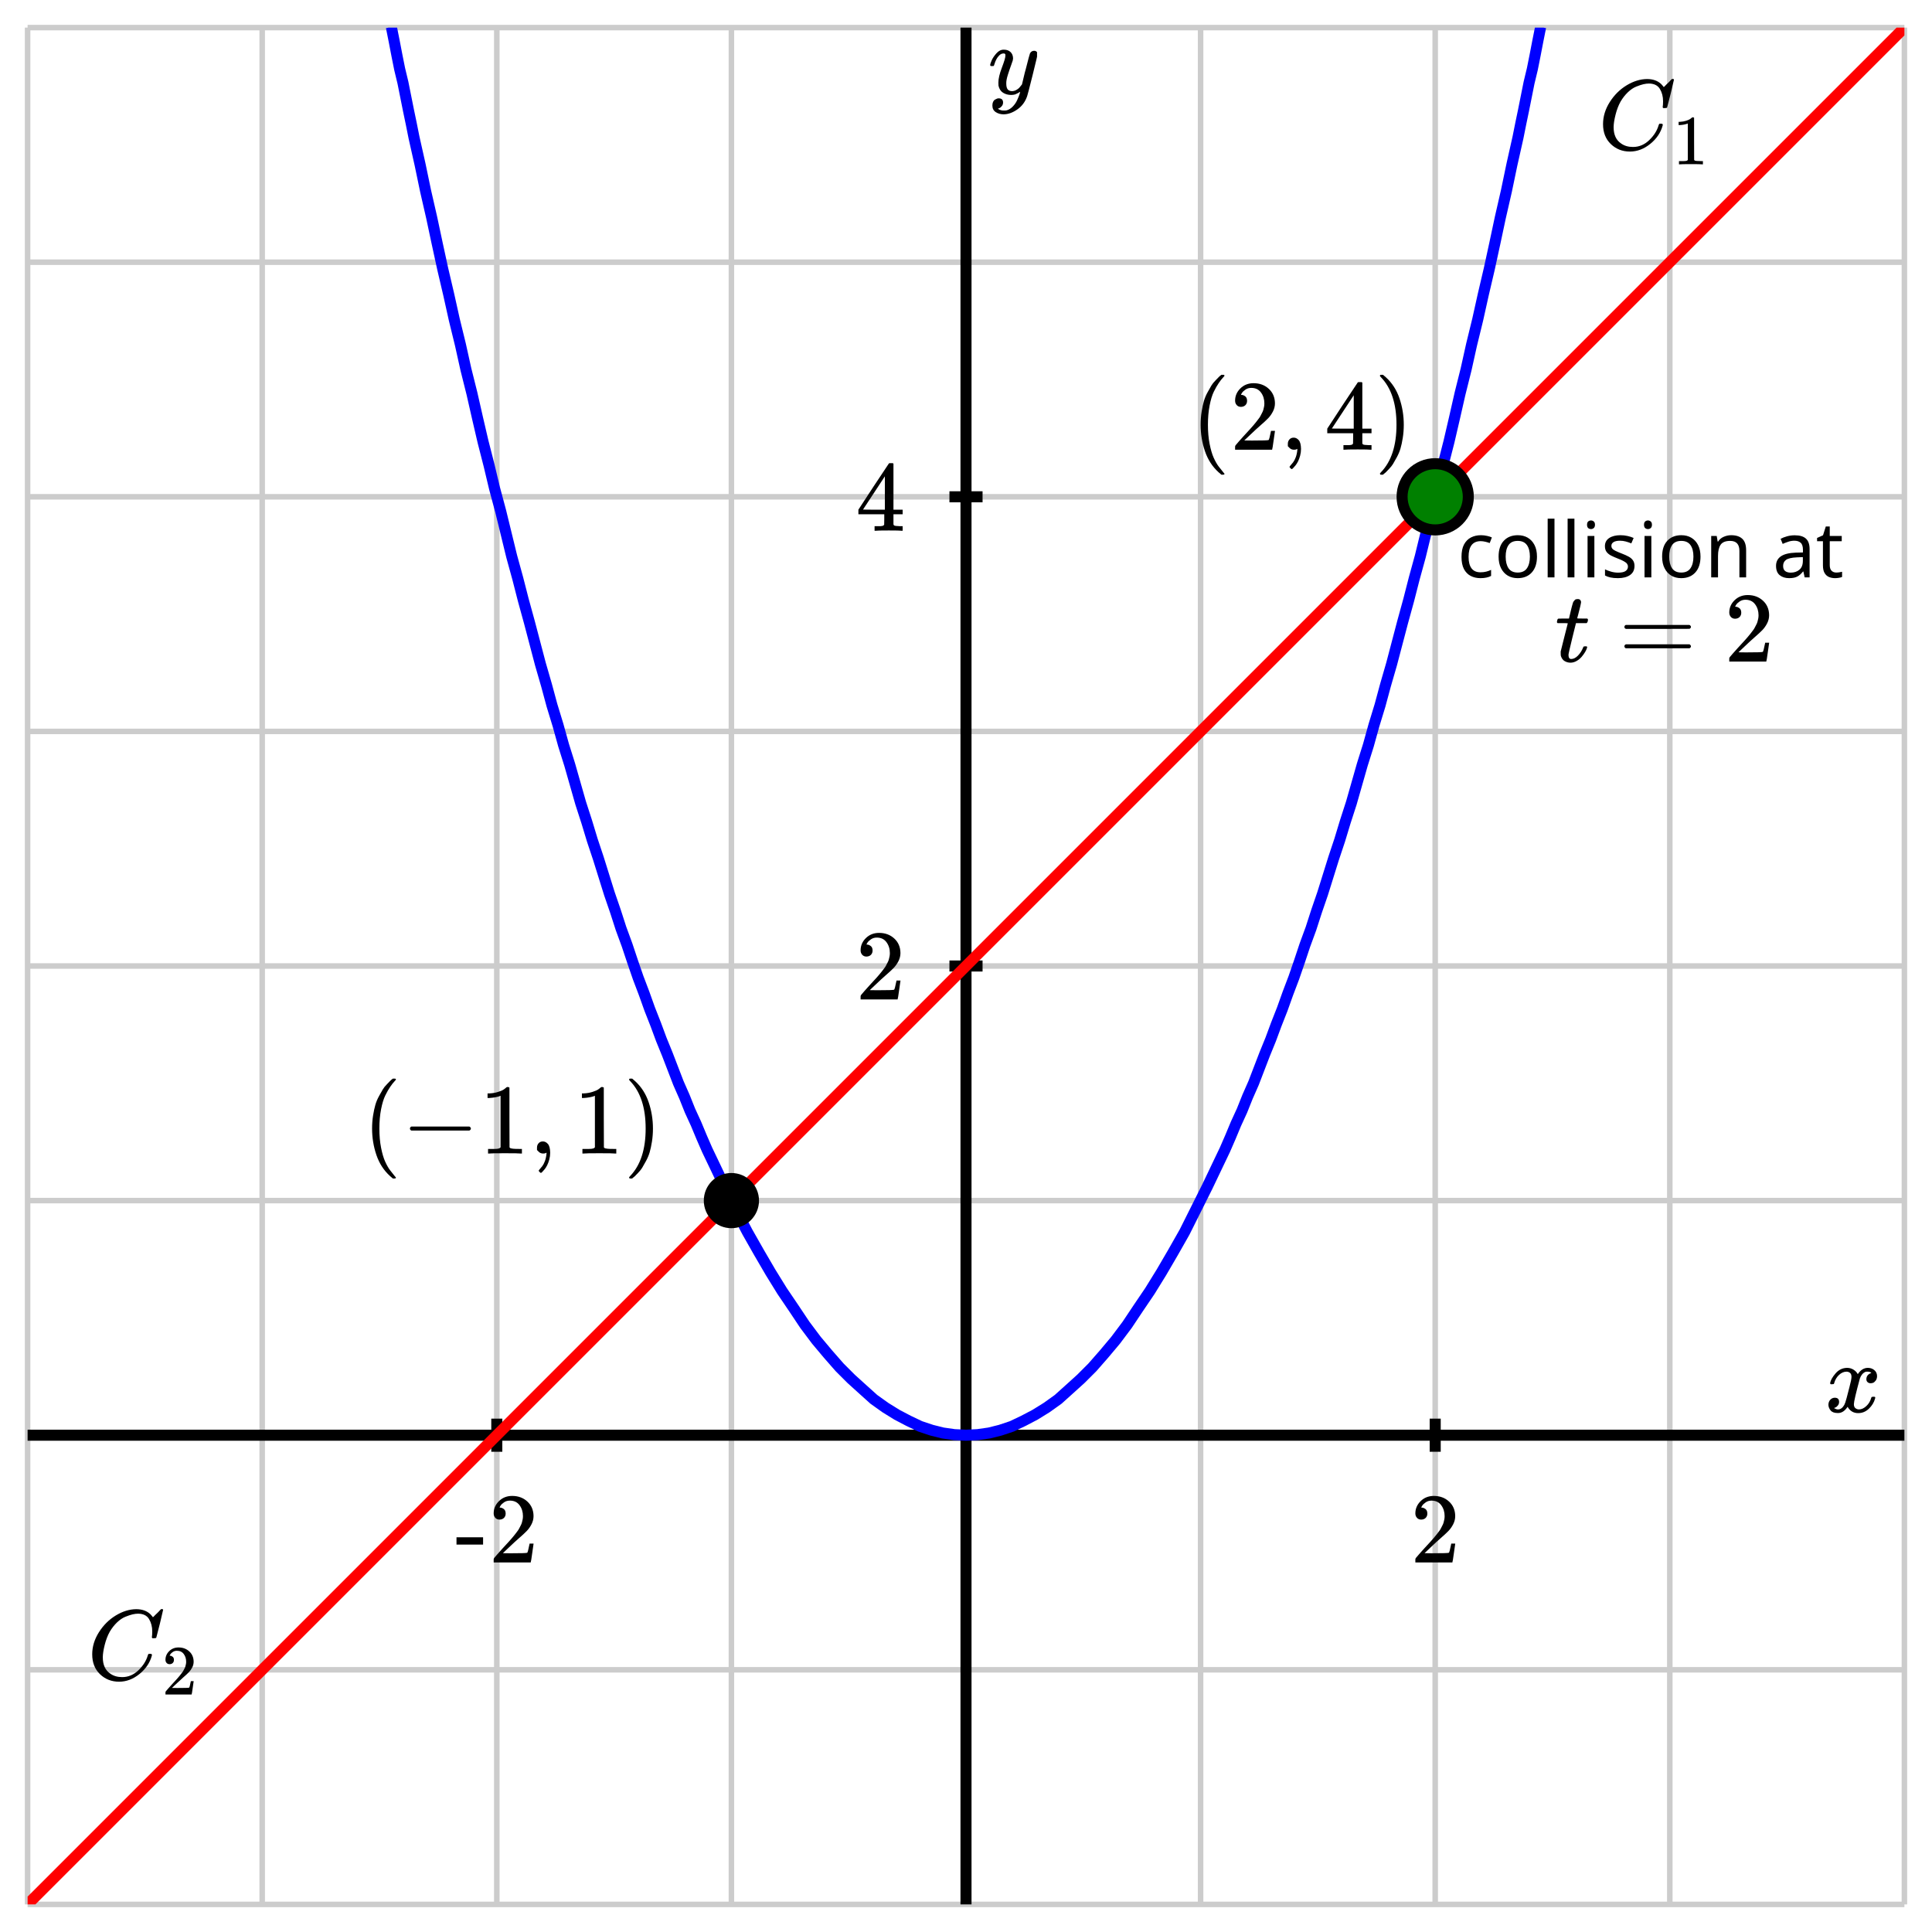
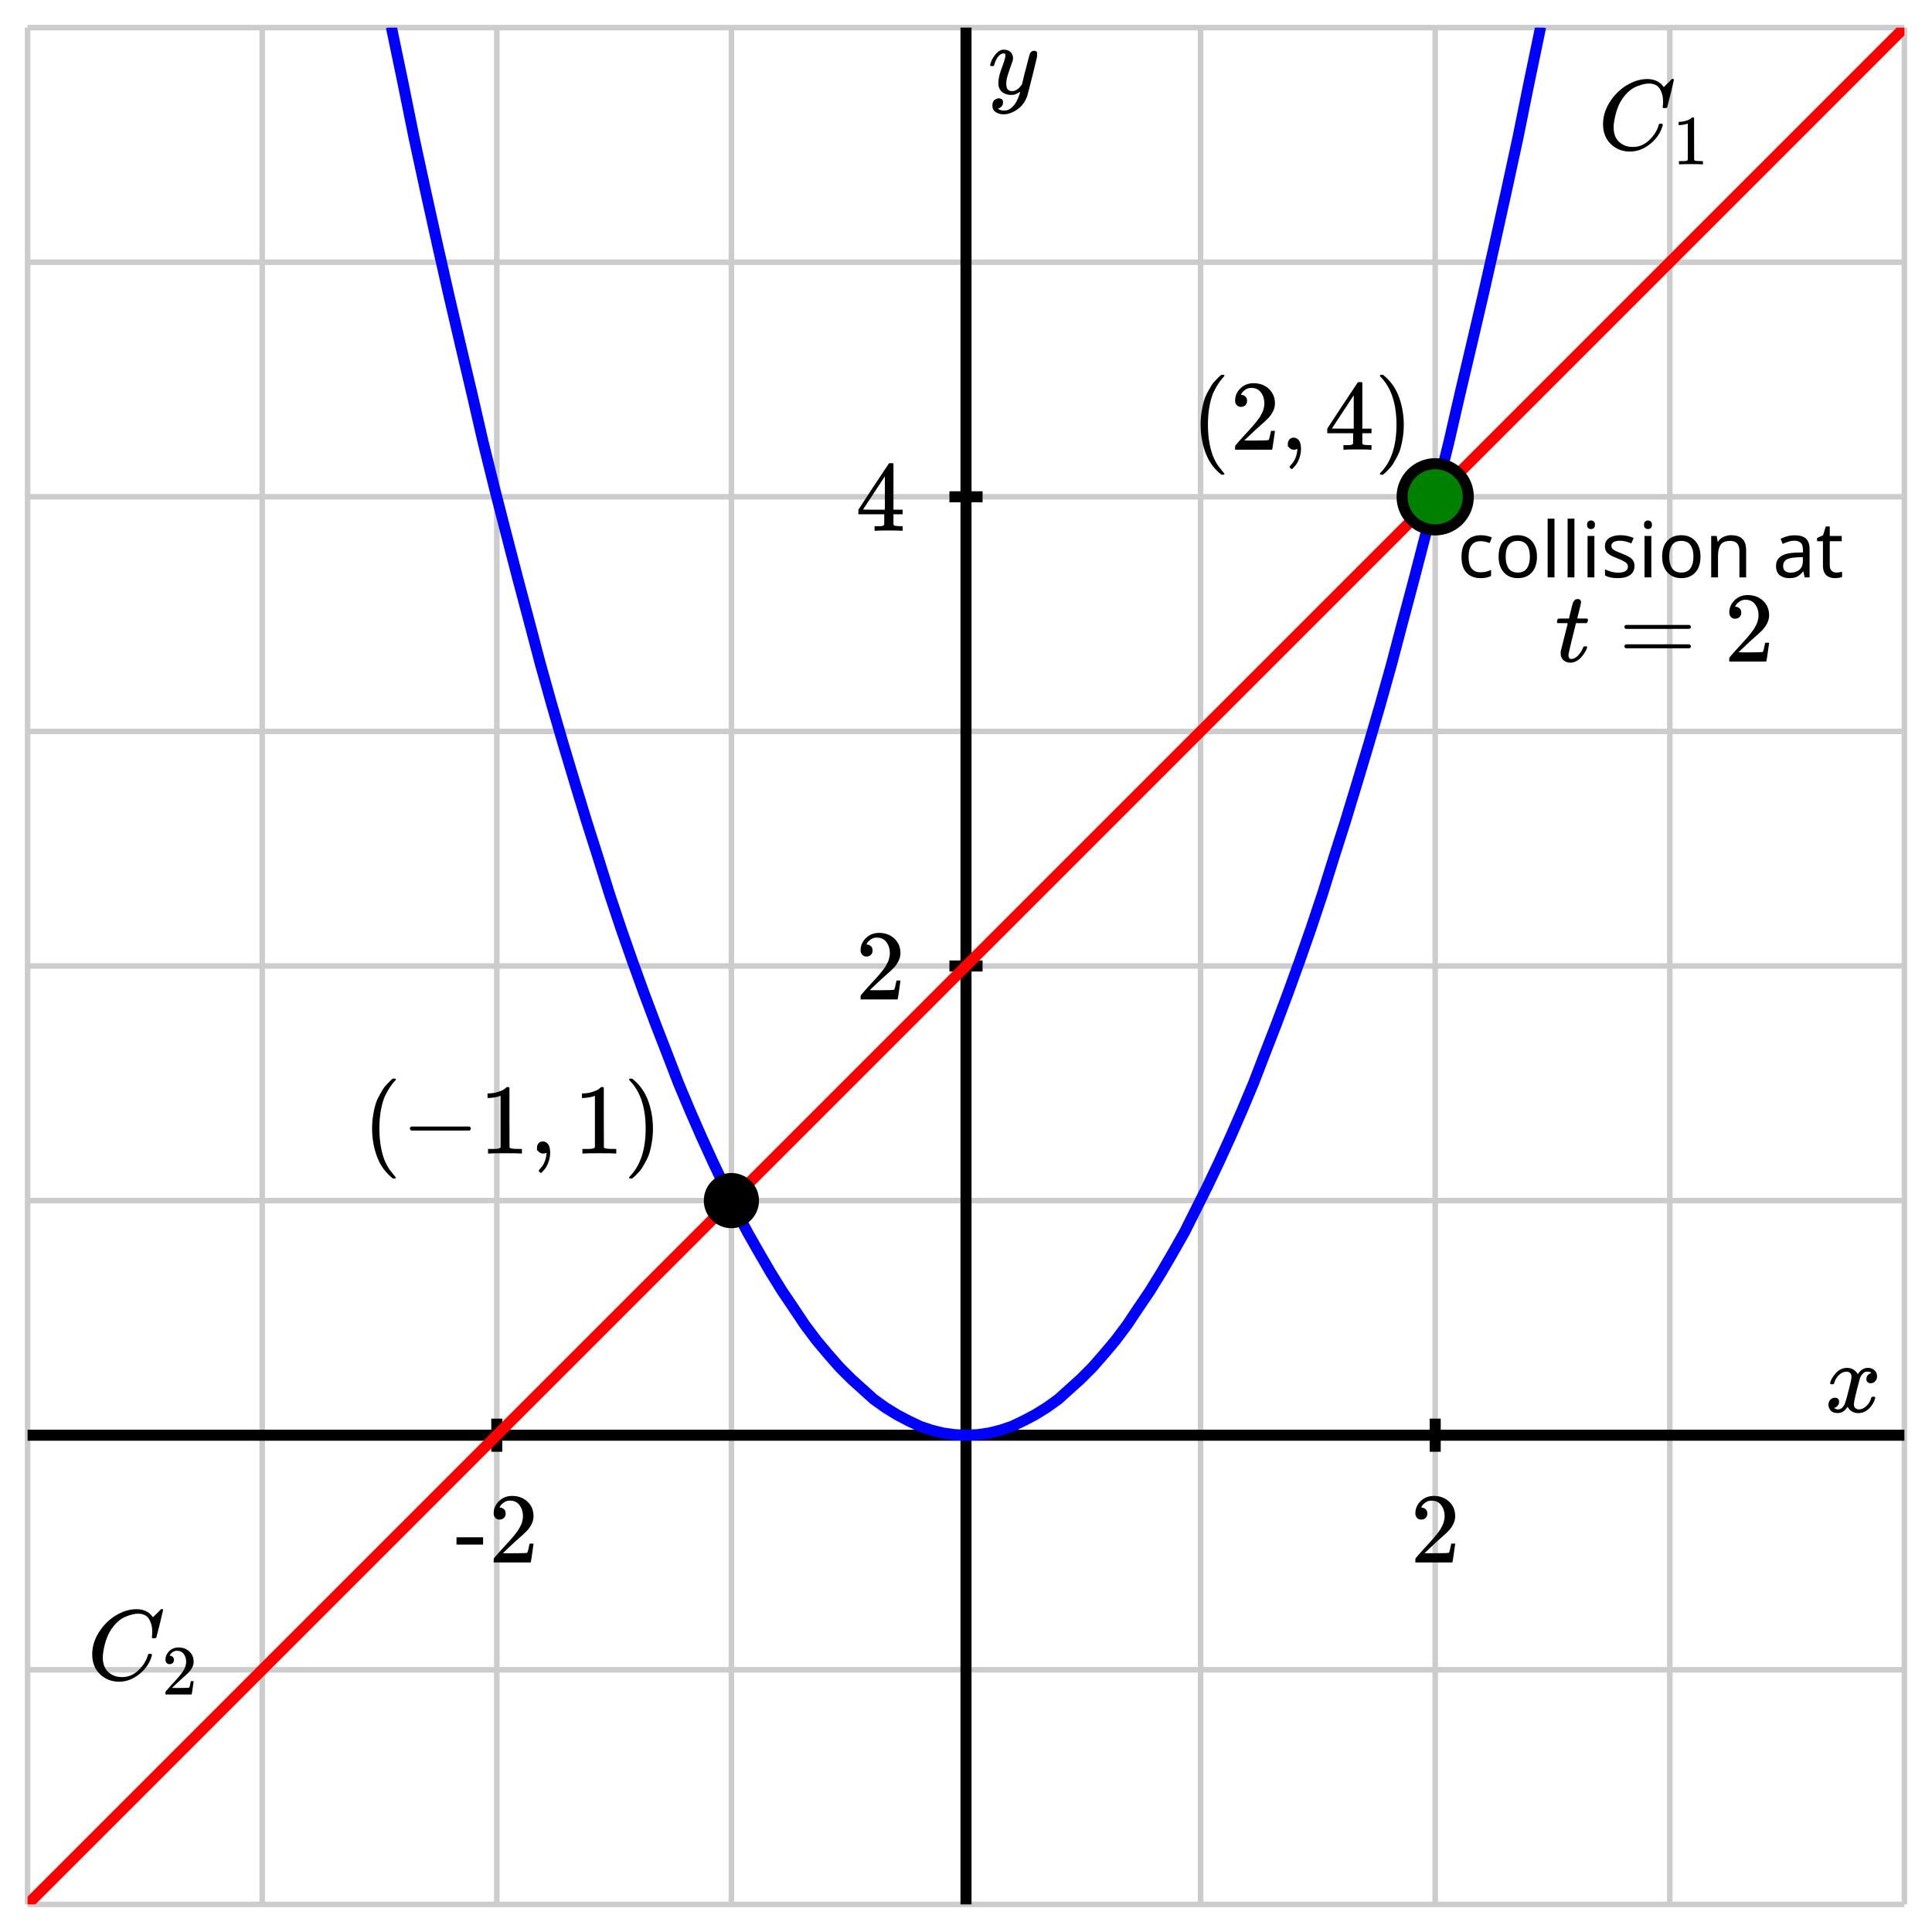
<svg xmlns="http://www.w3.org/2000/svg" xmlns:xlink="http://www.w3.org/1999/xlink" id="collision-figure" viewBox="0 0 350 350">
  <defs>
-     <clipPath id="collision-__clipPath-0">
+     <clipPath id="collision-clipPath-0">
      <rect x="5.0" y="5.0" width="340.0" height="340.0" />
    </clipPath>
-     <clipPath id="collision-__clipPath-1">
+     <clipPath id="collision-clipPath-1">
      <rect x="5.0" y="5.0" width="340.0" height="340.0" />
    </clipPath>
  </defs>
  <g id="collision-grid-axes">
    <g id="collision-grid" stroke="#ccc" stroke-width="1">
      <line x1="5.0" y1="345.0" x2="5.0" y2="5.0" />
      <line x1="47.5" y1="345.0" x2="47.5" y2="5.0" />
      <line x1="90.0" y1="345.0" x2="90.0" y2="5.0" />
      <line x1="132.5" y1="345.0" x2="132.5" y2="5.0" />
      <line x1="175.0" y1="345.0" x2="175.0" y2="5.0" />
      <line x1="217.5" y1="345.0" x2="217.5" y2="5.0" />
      <line x1="260.0" y1="345.0" x2="260.0" y2="5.0" />
      <line x1="302.5" y1="345.0" x2="302.5" y2="5.0" />
      <line x1="345.0" y1="345.0" x2="345.0" y2="5.0" />
      <line x1="5.0" y1="345.0" x2="345.0" y2="345.0" />
      <line x1="5.0" y1="302.5" x2="345.0" y2="302.5" />
      <line x1="5.0" y1="260.0" x2="345.0" y2="260.0" />
      <line x1="5.0" y1="217.5" x2="345.0" y2="217.5" />
      <line x1="5.0" y1="175.0" x2="345.0" y2="175.0" />
      <line x1="5.0" y1="132.5" x2="345.0" y2="132.5" />
      <line x1="5.0" y1="90.0" x2="345.0" y2="90.0" />
      <line x1="5.0" y1="47.5" x2="345.0" y2="47.5" />
      <line x1="5.0" y1="5.0" x2="345.0" y2="5.0" />
    </g>
    <g id="collision-axes" stroke="black" stroke-width="2">
-       <line id="collision-__line-18" x1="5.0" y1="260.0" x2="345.0" y2="260.0" stroke="black" stroke-width="2" />
+       <line id="collision-line-18" x1="5.0" y1="260.0" x2="345.0" y2="260.0" stroke="black" stroke-width="2" />
      <g>
-         <line id="collision-__line-19" x1="90.0" y1="263.0" x2="90.0" y2="257.0" />
-         <line id="collision-__line-20" x1="260.0" y1="263.0" x2="260.0" y2="257.0" />
-       </g>
-       <line id="collision-__line-21" x1="175.0" y1="345.0" x2="175.0" y2="5.0" stroke="black" stroke-width="2" />
+         <line id="collision-line-19" x1="90.0" y1="263.0" x2="90.0" y2="257.0" />
+         <line id="collision-line-20" x1="260.0" y1="263.0" x2="260.0" y2="257.0" />
+       </g>
+       <line id="collision-line-21" x1="175.0" y1="345.0" x2="175.0" y2="5.0" stroke="black" stroke-width="2" />
      <g>
-         <line id="collision-__line-22" x1="172.0" y1="175.0" x2="178.0" y2="175.0" />
-         <line id="collision-__line-23" x1="172.0" y1="90.0" x2="178.0" y2="90.0" />
-       </g>
-     </g>
-     <g id="collision-__label-0" transform="translate(341.0,256.0) translate(-10.4,-8.2)">
-       <g id="collision-__g-0">
+         <line id="collision-line-22" x1="172.0" y1="175.0" x2="178.0" y2="175.0" />
+         <line id="collision-line-23" x1="172.0" y1="90.0" x2="178.0" y2="90.0" />
+       </g>
+     </g>
+     <g id="collision-label-0" transform="translate(341.0,256.0) translate(-10.4,-8.2)">
+       <g id="collision-g-0">
        <svg style="vertical-align: -0.200px" width="10.352px" height="8.200px" role="img" focusable="false" viewBox="0 -442 572 453" x="0.0" y="0.0">
          <defs>
            <path id="collision-MJX-2-TEX-I-1D465" d="M52 289Q59 331 106 386T222 442Q257 442 286 424T329 379Q371 442 430 442Q467 442 494 420T522 361Q522 332 508 314T481 292T458 288Q439 288 427 299T415 328Q415 374 465 391Q454 404 425 404Q412 404 406 402Q368 386 350 336Q290 115 290 78Q290 50 306 38T341 26Q378 26 414 59T463 140Q466 150 469 151T485 153H489Q504 153 504 145Q504 144 502 134Q486 77 440 33T333 -11Q263 -11 227 52Q186 -10 133 -10H127Q78 -10 57 16T35 71Q35 103 54 123T99 143Q142 143 142 101Q142 81 130 66T107 46T94 41L91 40Q91 39 97 36T113 29T132 26Q168 26 194 71Q203 87 217 139T245 247T261 313Q266 340 266 352Q266 380 251 392T217 404Q177 404 142 372T93 290Q91 281 88 280T72 278H58Q52 284 52 289Z" />
          </defs>
          <g stroke="currentColor" fill="currentColor" stroke-width="0" transform="scale(1,-1)">
            <g data-mml-node="math">
              <g data-mml-node="mi" data-semantic-type="identifier" data-semantic-role="latinletter" data-semantic-font="italic" data-semantic-annotation="clearspeak:simple" data-semantic-id="0" data-semantic-speech="x">
                <use data-c="1D465" xlink:href="#collision-MJX-2-TEX-I-1D465" />
              </g>
            </g>
          </g>
        </svg>
      </g>
    </g>
-     <g id="collision-__label-1" transform="translate(179.0,9.0) translate(0.0,-0.0)">
-       <g id="collision-__g-1">
+     <g id="collision-label-1" transform="translate(179.0,9.0) translate(0.0,-0.0)">
+       <g id="collision-g-1">
        <svg style="vertical-align: -3.712px" width="8.872px" height="11.712px" role="img" focusable="false" viewBox="0 -442 490 647" x="0.0" y="0.0">
          <defs>
            <path id="collision-MJX-3-TEX-I-1D466" d="M21 287Q21 301 36 335T84 406T158 442Q199 442 224 419T250 355Q248 336 247 334Q247 331 231 288T198 191T182 105Q182 62 196 45T238 27Q261 27 281 38T312 61T339 94Q339 95 344 114T358 173T377 247Q415 397 419 404Q432 431 462 431Q475 431 483 424T494 412T496 403Q496 390 447 193T391 -23Q363 -106 294 -155T156 -205Q111 -205 77 -183T43 -117Q43 -95 50 -80T69 -58T89 -48T106 -45Q150 -45 150 -87Q150 -107 138 -122T115 -142T102 -147L99 -148Q101 -153 118 -160T152 -167H160Q177 -167 186 -165Q219 -156 247 -127T290 -65T313 -9T321 21L315 17Q309 13 296 6T270 -6Q250 -11 231 -11Q185 -11 150 11T104 82Q103 89 103 113Q103 170 138 262T173 379Q173 380 173 381Q173 390 173 393T169 400T158 404H154Q131 404 112 385T82 344T65 302T57 280Q55 278 41 278H27Q21 284 21 287Z" />
          </defs>
          <g stroke="currentColor" fill="currentColor" stroke-width="0" transform="scale(1,-1)">
            <g data-mml-node="math">
              <g data-mml-node="mi" data-semantic-type="identifier" data-semantic-role="latinletter" data-semantic-font="italic" data-semantic-annotation="clearspeak:simple" data-semantic-id="0" data-semantic-speech="y">
                <use data-c="1D466" xlink:href="#collision-MJX-3-TEX-I-1D466" />
              </g>
            </g>
          </g>
        </svg>
      </g>
    </g>
-     <g id="collision-__label-2" transform="translate(90.0,271.0) translate(-7.5,-0.0)">
-       <g id="collision-__g-2">
+     <g id="collision-label-2" transform="translate(90.0,271.0) translate(-7.5,-0.0)">
+       <g id="collision-g-2">
        <svg style="vertical-align: 0.000px" width="15.080px" height="12.056px" role="img" focusable="false" viewBox="0 -666 833 666" x="0.0" y="0.0">
          <defs>
            <path id="collision-MJX-4-TEX-N-2D" d="M11 179V252H277V179H11Z" />
            <path id="collision-MJX-4-TEX-N-32" d="M109 429Q82 429 66 447T50 491Q50 562 103 614T235 666Q326 666 387 610T449 465Q449 422 429 383T381 315T301 241Q265 210 201 149L142 93L218 92Q375 92 385 97Q392 99 409 186V189H449V186Q448 183 436 95T421 3V0H50V19V31Q50 38 56 46T86 81Q115 113 136 137Q145 147 170 174T204 211T233 244T261 278T284 308T305 340T320 369T333 401T340 431T343 464Q343 527 309 573T212 619Q179 619 154 602T119 569T109 550Q109 549 114 549Q132 549 151 535T170 489Q170 464 154 447T109 429Z" />
          </defs>
          <g stroke="currentColor" fill="currentColor" stroke-width="0" transform="scale(1,-1)">
            <g data-mml-node="math">
              <g data-mml-node="mtext" data-semantic-type="text" data-semantic-role="unknown" data-semantic-font="normal" data-semantic-annotation="clearspeak:unit" data-semantic-id="0" data-semantic-speech="hyphen 2">
                <use data-c="2D" xlink:href="#collision-MJX-4-TEX-N-2D" />
                <use data-c="32" xlink:href="#collision-MJX-4-TEX-N-32" transform="translate(333,0)" />
              </g>
            </g>
          </g>
        </svg>
      </g>
    </g>
-     <g id="collision-__label-3" transform="translate(260.0,271.0) translate(-4.5,-0.0)">
-       <g id="collision-__g-3">
+     <g id="collision-label-3" transform="translate(260.0,271.0) translate(-4.5,-0.0)">
+       <g id="collision-g-3">
        <svg style="vertical-align: 0.000px" width="9.048px" height="12.056px" role="img" focusable="false" viewBox="0 -666 500 666" x="0.0" y="0.0">
          <defs>
            <path id="collision-MJX-5-TEX-N-32" d="M109 429Q82 429 66 447T50 491Q50 562 103 614T235 666Q326 666 387 610T449 465Q449 422 429 383T381 315T301 241Q265 210 201 149L142 93L218 92Q375 92 385 97Q392 99 409 186V189H449V186Q448 183 436 95T421 3V0H50V19V31Q50 38 56 46T86 81Q115 113 136 137Q145 147 170 174T204 211T233 244T261 278T284 308T305 340T320 369T333 401T340 431T343 464Q343 527 309 573T212 619Q179 619 154 602T119 569T109 550Q109 549 114 549Q132 549 151 535T170 489Q170 464 154 447T109 429Z" />
          </defs>
          <g stroke="currentColor" fill="currentColor" stroke-width="0" transform="scale(1,-1)">
            <g data-mml-node="math">
              <g data-mml-node="mtext" data-semantic-type="text" data-semantic-role="integer" data-semantic-font="normal" data-semantic-annotation="clearspeak:unit" data-semantic-id="0" data-semantic-speech="2">
                <use data-c="32" xlink:href="#collision-MJX-5-TEX-N-32" />
              </g>
            </g>
          </g>
        </svg>
      </g>
    </g>
-     <g id="collision-__label-4" transform="translate(164.0,175.0) translate(-9.0,-6.0)">
-       <g id="collision-__g-4">
+     <g id="collision-label-4" transform="translate(164.0,175.0) translate(-9.0,-6.0)">
+       <g id="collision-g-4">
        <svg style="vertical-align: 0.000px" width="9.048px" height="12.056px" role="img" focusable="false" viewBox="0 -666 500 666" x="0.0" y="0.0">
          <defs>
            <path id="collision-MJX-6-TEX-N-32" d="M109 429Q82 429 66 447T50 491Q50 562 103 614T235 666Q326 666 387 610T449 465Q449 422 429 383T381 315T301 241Q265 210 201 149L142 93L218 92Q375 92 385 97Q392 99 409 186V189H449V186Q448 183 436 95T421 3V0H50V19V31Q50 38 56 46T86 81Q115 113 136 137Q145 147 170 174T204 211T233 244T261 278T284 308T305 340T320 369T333 401T340 431T343 464Q343 527 309 573T212 619Q179 619 154 602T119 569T109 550Q109 549 114 549Q132 549 151 535T170 489Q170 464 154 447T109 429Z" />
          </defs>
          <g stroke="currentColor" fill="currentColor" stroke-width="0" transform="scale(1,-1)">
            <g data-mml-node="math">
              <g data-mml-node="mtext" data-semantic-type="text" data-semantic-role="integer" data-semantic-font="normal" data-semantic-annotation="clearspeak:unit" data-semantic-id="0" data-semantic-speech="2">
                <use data-c="32" xlink:href="#collision-MJX-6-TEX-N-32" />
              </g>
            </g>
          </g>
        </svg>
      </g>
    </g>
-     <g id="collision-__label-5" transform="translate(164.0,90.0) translate(-9.0,-6.1)">
-       <g id="collision-__g-5">
+     <g id="collision-label-5" transform="translate(164.0,90.0) translate(-9.0,-6.1)">
+       <g id="collision-g-5">
        <svg style="vertical-align: 0.000px" width="9.048px" height="12.256px" role="img" focusable="false" viewBox="0 -677 500 677" x="0.0" y="0.0">
          <defs>
            <path id="collision-MJX-7-TEX-N-34" d="M462 0Q444 3 333 3Q217 3 199 0H190V46H221Q241 46 248 46T265 48T279 53T286 61Q287 63 287 115V165H28V211L179 442Q332 674 334 675Q336 677 355 677H373L379 671V211H471V165H379V114Q379 73 379 66T385 54Q393 47 442 46H471V0H462ZM293 211V545L74 212L183 211H293Z" />
          </defs>
          <g stroke="currentColor" fill="currentColor" stroke-width="0" transform="scale(1,-1)">
            <g data-mml-node="math">
              <g data-mml-node="mtext" data-semantic-type="text" data-semantic-role="integer" data-semantic-font="normal" data-semantic-annotation="clearspeak:unit" data-semantic-id="0" data-semantic-speech="4">
                <use data-c="34" xlink:href="#collision-MJX-7-TEX-N-34" />
              </g>
            </g>
          </g>
        </svg>
      </g>
    </g>
  </g>
-   <path id="collision-path1" d="M 70.9 4.9 L 71.4 7.4 L 71.9 10.0 L 72.4 12.5 L 73.0 15.0 L 73.5 17.5 L 74.0 20.0 L 74.5 22.4 L 75.0 24.9 L 76.1 29.8 L 77.1 34.6 L 78.2 39.4 L 79.2 44.1 L 80.2 48.7 L 81.3 53.4 L 82.3 57.9 L 83.4 62.4 L 84.4 66.9 L 85.5 71.3 L 86.5 75.7 L 87.5 80.0 L 88.6 84.3 L 89.6 88.5 L 90.7 92.6 L 91.7 96.7 L 92.7 100.8 L 93.8 104.8 L 94.8 108.7 L 95.9 112.7 L 96.9 116.5 L 97.9 120.3 L 99.0 124.1 L 100.0 127.8 L 101.1 131.4 L 102.1 135.0 L 103.2 138.5 L 104.2 142.0 L 105.2 145.5 L 106.3 148.9 L 107.3 152.2 L 108.4 155.5 L 109.4 158.7 L 110.4 161.9 L 111.5 165.1 L 112.5 168.2 L 113.6 171.2 L 114.6 174.2 L 115.6 177.1 L 116.7 180.0 L 117.7 182.8 L 118.8 185.6 L 119.8 188.3 L 120.9 191.0 L 121.9 193.6 L 122.9 196.2 L 124.0 198.7 L 125.0 201.2 L 126.1 203.6 L 127.1 206.0 L 128.1 208.3 L 129.2 210.6 L 131.3 215.0 L 133.3 219.2 L 135.4 223.2 L 137.5 226.9 L 139.6 230.5 L 141.7 233.9 L 143.8 237.0 L 145.8 240.0 L 147.9 242.8 L 150.0 245.3 L 152.1 247.7 L 154.2 249.8 L 156.3 251.7 L 158.3 253.5 L 160.4 255.0 L 162.5 256.3 L 164.6 257.4 L 166.7 258.4 L 168.8 259.1 L 170.8 259.6 L 172.9 259.9 L 175.0 260.0 L 177.1 259.9 L 179.2 259.6 L 181.2 259.1 L 183.3 258.4 L 185.4 257.4 L 187.5 256.3 L 189.6 255.0 L 191.7 253.5 L 193.7 251.7 L 195.8 249.8 L 197.9 247.7 L 200.0 245.3 L 202.1 242.8 L 204.2 240.0 L 206.2 237.0 L 208.3 233.9 L 210.4 230.5 L 212.5 226.9 L 214.6 223.2 L 216.6 219.2 L 218.7 215.0 L 220.8 210.6 L 221.9 208.3 L 222.9 206.0 L 223.9 203.6 L 225.0 201.2 L 226.0 198.7 L 227.1 196.2 L 228.1 193.6 L 229.1 191.0 L 230.2 188.3 L 231.2 185.6 L 232.3 182.8 L 233.3 180.0 L 234.4 177.1 L 235.4 174.2 L 236.4 171.2 L 237.5 168.2 L 238.5 165.1 L 239.6 161.9 L 240.6 158.7 L 241.6 155.5 L 242.7 152.2 L 243.7 148.9 L 244.8 145.5 L 245.8 142.0 L 246.8 138.5 L 247.9 135.0 L 248.9 131.4 L 250.0 127.8 L 251.0 124.1 L 252.1 120.3 L 253.1 116.5 L 254.1 112.7 L 255.2 108.7 L 256.2 104.8 L 257.3 100.8 L 258.3 96.7 L 259.3 92.6 L 260.4 88.5 L 261.4 84.3 L 262.5 80.0 L 263.5 75.7 L 264.5 71.3 L 265.6 66.9 L 266.6 62.4 L 267.7 57.9 L 268.7 53.4 L 269.8 48.7 L 270.8 44.1 L 271.8 39.4 L 272.9 34.6 L 273.9 29.8 L 275.0 24.9 L 275.5 22.4 L 276.0 20.0 L 276.5 17.5 L 277.0 15.0 L 277.6 12.5 L 278.1 10.0 L 278.6 7.4 L 279.1 4.9" stroke="blue" stroke-width="2" fill="none" clip-path="url(#collision-__clipPath-1)" />
-   <path id="collision-path2" d="M 5.0 345.0 L 8.4 341.6 L 11.8 338.2 L 15.2 334.8 L 18.6 331.4 L 22.0 328.0 L 25.4 324.6 L 28.8 321.2 L 32.2 317.8 L 35.6 314.4 L 39.0 311.0 L 42.4 307.6 L 45.8 304.2 L 49.2 300.8 L 52.6 297.4 L 56.0 294.0 L 59.4 290.6 L 62.8 287.2 L 66.2 283.8 L 69.6 280.4 L 73.0 277.0 L 76.4 273.6 L 79.8 270.2 L 83.2 266.8 L 86.6 263.4 L 90.0 260.0 L 93.4 256.6 L 96.8 253.2 L 100.2 249.8 L 103.6 246.4 L 107.0 243.0 L 110.4 239.6 L 113.8 236.2 L 117.2 232.8 L 120.6 229.4 L 124.0 226.0 L 127.4 222.6 L 130.8 219.2 L 134.2 215.8 L 137.6 212.4 L 141.0 209.0 L 144.4 205.6 L 147.8 202.2 L 151.2 198.8 L 154.6 195.4 L 158.0 192.0 L 161.4 188.6 L 164.8 185.2 L 168.2 181.8 L 171.6 178.4 L 175.0 175.0 L 178.4 171.6 L 181.8 168.2 L 185.2 164.8 L 188.6 161.4 L 192.0 158.0 L 195.4 154.6 L 198.8 151.2 L 202.2 147.8 L 205.6 144.4 L 209.0 141.0 L 212.4 137.6 L 215.8 134.2 L 219.2 130.8 L 222.6 127.4 L 226.0 124.0 L 229.4 120.6 L 232.8 117.2 L 236.2 113.8 L 239.6 110.4 L 243.0 107.0 L 246.4 103.6 L 249.8 100.2 L 253.2 96.8 L 256.6 93.4 L 260.0 90.0 L 263.4 86.6 L 266.8 83.2 L 270.2 79.8 L 273.6 76.4 L 277.0 73.0 L 280.4 69.6 L 283.8 66.2 L 287.2 62.8 L 290.6 59.4 L 294.0 56.0 L 297.4 52.6 L 300.8 49.2 L 304.2 45.8 L 307.6 42.4 L 311.0 39.0 L 314.4 35.6 L 317.8 32.2 L 321.2 28.8 L 324.6 25.4 L 328.0 22.0 L 331.4 18.6 L 334.8 15.2 L 338.2 11.8 L 341.6 8.4 L 345.0 5.0" stroke="red" stroke-width="2" fill="none" clip-path="url(#collision-__clipPath-1)" />
+   <path id="collision-path1" d="M 70.9 4.9 L 73.0 15.0 L 75.0 24.9 L 77.1 34.6 L 79.2 44.1 L 81.3 53.4 L 83.4 62.4 L 85.5 71.3 L 87.5 80.0 L 89.6 88.5 L 91.7 96.7 L 93.8 104.8 L 95.9 112.7 L 97.9 120.3 L 100.0 127.8 L 102.1 135.0 L 104.2 142.0 L 106.3 148.9 L 108.4 155.5 L 110.4 161.9 L 112.5 168.2 L 114.6 174.2 L 116.7 180.0 L 118.8 185.6 L 120.9 191.0 L 122.9 196.2 L 125.0 201.2 L 127.1 206.0 L 129.2 210.6 L 131.3 215.0 L 133.3 219.2 L 135.4 223.2 L 137.5 226.9 L 139.6 230.5 L 141.7 233.9 L 143.8 237.0 L 145.8 240.0 L 147.9 242.8 L 150.0 245.3 L 152.1 247.7 L 154.2 249.8 L 156.3 251.7 L 158.3 253.5 L 160.4 255.0 L 162.5 256.3 L 164.6 257.4 L 166.7 258.4 L 168.8 259.1 L 170.8 259.6 L 172.9 259.9 L 175.0 260.0 L 177.1 259.9 L 179.2 259.6 L 181.2 259.1 L 183.3 258.4 L 185.4 257.4 L 187.5 256.3 L 189.6 255.0 L 191.7 253.5 L 193.7 251.7 L 195.8 249.8 L 197.9 247.7 L 200.0 245.3 L 202.1 242.8 L 204.2 240.0 L 206.2 237.0 L 208.3 233.9 L 210.4 230.5 L 212.5 226.9 L 214.6 223.2 L 216.6 219.2 L 218.7 215.0 L 220.8 210.6 L 222.9 206.0 L 225.0 201.2 L 227.1 196.2 L 229.1 191.0 L 231.2 185.6 L 233.3 180.0 L 235.4 174.2 L 237.5 168.2 L 239.6 161.9 L 241.6 155.5 L 243.7 148.9 L 245.8 142.0 L 247.9 135.0 L 250.0 127.8 L 252.1 120.3 L 254.1 112.7 L 256.2 104.8 L 258.3 96.7 L 260.4 88.5 L 262.5 80.0 L 264.5 71.3 L 266.6 62.4 L 268.7 53.4 L 270.8 44.1 L 272.9 34.6 L 275.0 24.9 L 277.0 15.0 L 279.1 4.9" stroke="blue" stroke-width="2" fill="none" clip-path="url(#collision-clipPath-1)" />
+   <path id="collision-path2" d="M 5.0 345.0 L 8.4 341.6 L 11.8 338.2 L 15.2 334.8 L 18.6 331.4 L 22.0 328.0 L 25.4 324.6 L 28.8 321.2 L 32.2 317.8 L 35.6 314.4 L 39.0 311.0 L 42.4 307.6 L 45.8 304.2 L 49.2 300.8 L 52.6 297.4 L 56.0 294.0 L 59.4 290.6 L 62.8 287.2 L 66.2 283.8 L 69.6 280.4 L 73.0 277.0 L 76.4 273.6 L 79.8 270.2 L 83.2 266.8 L 86.6 263.4 L 90.0 260.0 L 93.4 256.6 L 96.8 253.2 L 100.2 249.8 L 103.6 246.4 L 107.0 243.0 L 110.4 239.6 L 113.8 236.2 L 117.2 232.8 L 120.6 229.4 L 124.0 226.0 L 127.4 222.6 L 130.8 219.2 L 134.2 215.8 L 137.6 212.4 L 141.0 209.0 L 144.4 205.6 L 147.8 202.2 L 151.2 198.8 L 154.6 195.4 L 158.0 192.0 L 161.4 188.6 L 164.8 185.2 L 168.2 181.8 L 171.6 178.4 L 175.0 175.0 L 178.4 171.6 L 181.8 168.2 L 185.2 164.8 L 188.6 161.4 L 192.0 158.0 L 195.4 154.6 L 198.8 151.2 L 202.2 147.8 L 205.6 144.4 L 209.0 141.0 L 212.4 137.6 L 215.8 134.2 L 219.2 130.8 L 222.6 127.4 L 226.0 124.0 L 229.4 120.6 L 232.8 117.2 L 236.2 113.8 L 239.6 110.4 L 243.0 107.0 L 246.4 103.6 L 249.8 100.2 L 253.2 96.8 L 256.6 93.4 L 260.0 90.0 L 263.4 86.6 L 266.8 83.2 L 270.2 79.8 L 273.6 76.4 L 277.0 73.0 L 280.4 69.6 L 283.8 66.2 L 287.2 62.8 L 290.6 59.4 L 294.0 56.0 L 297.4 52.6 L 300.8 49.2 L 304.2 45.8 L 307.6 42.4 L 311.0 39.0 L 314.4 35.6 L 317.8 32.2 L 321.2 28.8 L 324.6 25.4 L 328.0 22.0 L 331.4 18.6 L 334.8 15.2 L 338.2 11.8 L 341.6 8.4 L 345.0 5.0" stroke="red" stroke-width="2" fill="none" clip-path="url(#collision-clipPath-1)" />
  <g id="collision-label1" transform="translate(289.5,22.0) translate(0.0,-7.7)">
-     <g id="collision-__g-6">
+     <g id="collision-g-6">
      <svg style="vertical-align: -2.712px" width="20.840px" height="15.472px" role="img" focusable="false" viewBox="0 -705 1151.6 855" x="0.0" y="0.0">
        <defs>
          <path id="collision-MJX-8-TEX-I-1D436" d="M50 252Q50 367 117 473T286 641T490 704Q580 704 633 653Q642 643 648 636T656 626L657 623Q660 623 684 649Q691 655 699 663T715 679T725 690L740 705H746Q760 705 760 698Q760 694 728 561Q692 422 692 421Q690 416 687 415T669 413H653Q647 419 647 422Q647 423 648 429T650 449T651 481Q651 552 619 605T510 659Q484 659 454 652T382 628T299 572T226 479Q194 422 175 346T156 222Q156 108 232 58Q280 24 350 24Q441 24 512 92T606 240Q610 253 612 255T628 257Q648 257 648 248Q648 243 647 239Q618 132 523 55T319 -22Q206 -22 128 53T50 252Z" />
          <path id="collision-MJX-8-TEX-N-31" d="M213 578L200 573Q186 568 160 563T102 556H83V602H102Q149 604 189 617T245 641T273 663Q275 666 285 666Q294 666 302 660V361L303 61Q310 54 315 52T339 48T401 46H427V0H416Q395 3 257 3Q121 3 100 0H88V46H114Q136 46 152 46T177 47T193 50T201 52T207 57T213 61V578Z" />
        </defs>
        <g stroke="currentColor" fill="currentColor" stroke-width="0" transform="scale(1,-1)">
          <g data-mml-node="math">
            <g data-mml-node="msub" data-semantic-type="subscript" data-semantic-role="latinletter" data-semantic-id="2" data-semantic-children="0,1" data-semantic-speech="upper C 1">
              <g data-mml-node="mi" data-semantic-type="identifier" data-semantic-role="latinletter" data-semantic-font="italic" data-semantic-annotation="clearspeak:simple" data-semantic-id="0" data-semantic-parent="2" data-semantic-speech="upper C" data-semantic-prefix="Base">
                <use data-c="1D436" xlink:href="#collision-MJX-8-TEX-I-1D436" />
              </g>
              <g data-mml-node="mn" transform="translate(748,-150) scale(0.707)" data-semantic-type="number" data-semantic-role="integer" data-semantic-font="normal" data-semantic-annotation="clearspeak:simple" data-semantic-id="1" data-semantic-parent="2" data-semantic-speech="1" data-semantic-prefix="Subscript">
                <use data-c="31" xlink:href="#collision-MJX-8-TEX-N-31" />
              </g>
            </g>
          </g>
        </g>
      </svg>
    </g>
  </g>
  <g id="collision-label2" transform="translate(26.2,307.0) translate(-10.4,-15.5)">
-     <g id="collision-__g-7">
+     <g id="collision-g-7">
      <svg style="vertical-align: -2.712px" width="20.840px" height="15.472px" role="img" focusable="false" viewBox="0 -705 1151.6 855" x="0.0" y="0.0">
        <defs>
          <path id="collision-MJX-9-TEX-I-1D436" d="M50 252Q50 367 117 473T286 641T490 704Q580 704 633 653Q642 643 648 636T656 626L657 623Q660 623 684 649Q691 655 699 663T715 679T725 690L740 705H746Q760 705 760 698Q760 694 728 561Q692 422 692 421Q690 416 687 415T669 413H653Q647 419 647 422Q647 423 648 429T650 449T651 481Q651 552 619 605T510 659Q484 659 454 652T382 628T299 572T226 479Q194 422 175 346T156 222Q156 108 232 58Q280 24 350 24Q441 24 512 92T606 240Q610 253 612 255T628 257Q648 257 648 248Q648 243 647 239Q618 132 523 55T319 -22Q206 -22 128 53T50 252Z" />
          <path id="collision-MJX-9-TEX-N-32" d="M109 429Q82 429 66 447T50 491Q50 562 103 614T235 666Q326 666 387 610T449 465Q449 422 429 383T381 315T301 241Q265 210 201 149L142 93L218 92Q375 92 385 97Q392 99 409 186V189H449V186Q448 183 436 95T421 3V0H50V19V31Q50 38 56 46T86 81Q115 113 136 137Q145 147 170 174T204 211T233 244T261 278T284 308T305 340T320 369T333 401T340 431T343 464Q343 527 309 573T212 619Q179 619 154 602T119 569T109 550Q109 549 114 549Q132 549 151 535T170 489Q170 464 154 447T109 429Z" />
        </defs>
        <g stroke="currentColor" fill="currentColor" stroke-width="0" transform="scale(1,-1)">
          <g data-mml-node="math">
            <g data-mml-node="msub" data-semantic-type="subscript" data-semantic-role="latinletter" data-semantic-id="2" data-semantic-children="0,1" data-semantic-speech="upper C 2">
              <g data-mml-node="mi" data-semantic-type="identifier" data-semantic-role="latinletter" data-semantic-font="italic" data-semantic-annotation="clearspeak:simple" data-semantic-id="0" data-semantic-parent="2" data-semantic-speech="upper C" data-semantic-prefix="Base">
                <use data-c="1D436" xlink:href="#collision-MJX-9-TEX-I-1D436" />
              </g>
              <g data-mml-node="mn" transform="translate(748,-150) scale(0.707)" data-semantic-type="number" data-semantic-role="integer" data-semantic-font="normal" data-semantic-annotation="clearspeak:simple" data-semantic-id="1" data-semantic-parent="2" data-semantic-speech="2" data-semantic-prefix="Subscript">
                <use data-c="32" xlink:href="#collision-MJX-9-TEX-N-32" />
              </g>
            </g>
          </g>
        </g>
      </svg>
    </g>
  </g>
  <g id="collision-pointA">
-     <circle id="collision-__circle-0" cx="132.5" cy="217.5" r="4" stroke="black" stroke-width="2" fill="black" />
-     <g id="collision-__label-6" transform="translate(120.0,213.5) translate(-54.3,-18.1)">
-       <g id="collision-__g-8">
+     <circle id="collision-circle-0" cx="132.5" cy="217.5" r="4" stroke="black" stroke-width="2" fill="black" />
+     <g id="collision-label-6" transform="translate(120.0,213.5) translate(-54.3,-18.1)">
+       <g id="collision-g-8">
        <svg style="vertical-align: -4.528px" width="54.312px" height="18.096px" role="img" focusable="false" viewBox="0 -750 3000.7 1000" x="0.0" y="0.0">
          <defs>
            <path id="collision-MJX-10-TEX-N-28" d="M94 250Q94 319 104 381T127 488T164 576T202 643T244 695T277 729T302 750H315H319Q333 750 333 741Q333 738 316 720T275 667T226 581T184 443T167 250T184 58T225 -81T274 -167T316 -220T333 -241Q333 -250 318 -250H315H302L274 -226Q180 -141 137 -14T94 250Z" />
            <path id="collision-MJX-10-TEX-N-2212" d="M84 237T84 250T98 270H679Q694 262 694 250T679 230H98Q84 237 84 250Z" />
            <path id="collision-MJX-10-TEX-N-31" d="M213 578L200 573Q186 568 160 563T102 556H83V602H102Q149 604 189 617T245 641T273 663Q275 666 285 666Q294 666 302 660V361L303 61Q310 54 315 52T339 48T401 46H427V0H416Q395 3 257 3Q121 3 100 0H88V46H114Q136 46 152 46T177 47T193 50T201 52T207 57T213 61V578Z" />
            <path id="collision-MJX-10-TEX-N-2C" d="M78 35T78 60T94 103T137 121Q165 121 187 96T210 8Q210 -27 201 -60T180 -117T154 -158T130 -185T117 -194Q113 -194 104 -185T95 -172Q95 -168 106 -156T131 -126T157 -76T173 -3V9L172 8Q170 7 167 6T161 3T152 1T140 0Q113 0 96 17Z" />
            <path id="collision-MJX-10-TEX-N-29" d="M60 749L64 750Q69 750 74 750H86L114 726Q208 641 251 514T294 250Q294 182 284 119T261 12T224 -76T186 -143T145 -194T113 -227T90 -246Q87 -249 86 -250H74Q66 -250 63 -250T58 -247T55 -238Q56 -237 66 -225Q221 -64 221 250T66 725Q56 737 55 738Q55 746 60 749Z" />
          </defs>
          <g stroke="currentColor" fill="currentColor" stroke-width="0" transform="scale(1,-1)">
            <g data-mml-node="math" data-semantic-type="fenced" data-semantic-role="leftright" data-semantic-id="8" data-semantic-children="7" data-semantic-content="0,5" data-semantic-speech="left parenthesis negative 1 comma 1 right parenthesis">
              <g data-mml-node="mo" data-semantic-type="fence" data-semantic-role="open" data-semantic-id="0" data-semantic-parent="8" data-semantic-operator="fenced" data-semantic-speech="left parenthesis">
                <use data-c="28" xlink:href="#collision-MJX-10-TEX-N-28" />
              </g>
              <g data-mml-node="mrow" data-semantic-type="punctuated" data-semantic-role="sequence" data-semantic-id="7" data-semantic-children="6,3,4" data-semantic-content="3" data-semantic-parent="8" data-semantic-speech="negative 1 comma 1" transform="translate(389,0)">
                <g data-mml-node="mrow" data-semantic-type="prefixop" data-semantic-role="negative" data-semantic-annotation="clearspeak:simple" data-semantic-id="6" data-semantic-children="2" data-semantic-content="1" data-semantic-parent="7" data-semantic-speech="negative 1">
                  <g data-mml-node="mo" data-semantic-type="operator" data-semantic-role="subtraction" data-semantic-id="1" data-semantic-parent="6" data-semantic-operator="prefixop,−" data-semantic-speech="minus">
                    <use data-c="2212" xlink:href="#collision-MJX-10-TEX-N-2212" />
                  </g>
                  <g data-mml-node="mn" data-semantic-type="number" data-semantic-role="integer" data-semantic-font="normal" data-semantic-annotation="clearspeak:simple" data-semantic-id="2" data-semantic-parent="6" data-semantic-speech="1" transform="translate(778,0)">
                    <use data-c="31" xlink:href="#collision-MJX-10-TEX-N-31" />
                  </g>
                </g>
                <g data-mml-node="mo" data-semantic-type="punctuation" data-semantic-role="comma" data-semantic-id="3" data-semantic-parent="7" data-semantic-operator="punctuated" data-semantic-speech="comma" transform="translate(1278,0)">
                  <use data-c="2C" xlink:href="#collision-MJX-10-TEX-N-2C" />
                </g>
                <g data-mml-node="mn" data-semantic-type="number" data-semantic-role="integer" data-semantic-font="normal" data-semantic-annotation="clearspeak:simple" data-semantic-id="4" data-semantic-parent="7" data-semantic-speech="1" transform="translate(1722.7,0)">
                  <use data-c="31" xlink:href="#collision-MJX-10-TEX-N-31" />
                </g>
              </g>
              <g data-mml-node="mo" data-semantic-type="fence" data-semantic-role="close" data-semantic-id="5" data-semantic-parent="8" data-semantic-operator="fenced" data-semantic-speech="right parenthesis" transform="translate(2611.7,0)">
                <use data-c="29" xlink:href="#collision-MJX-10-TEX-N-29" />
              </g>
            </g>
          </g>
        </svg>
      </g>
    </g>
  </g>
  <g id="collision-collision">
-     <circle id="collision-__circle-1" cx="260.0" cy="90.0" r="6" stroke="black" stroke-width="2" fill="green" />
-     <g id="collision-__label-7" transform="translate(256.0,86.0) translate(-40.2,-18.1)">
-       <g id="collision-__g-9">
+     <circle id="collision-circle-1" cx="260.0" cy="90.0" r="6" stroke="black" stroke-width="2" fill="green" />
+     <g id="collision-label-7" transform="translate(256.0,86.0) translate(-40.2,-18.1)">
+       <g id="collision-g-9">
        <svg style="vertical-align: -4.528px" width="40.232px" height="18.096px" role="img" focusable="false" viewBox="0 -750 2222.7 1000" x="0.0" y="0.0">
          <defs>
            <path id="collision-MJX-11-TEX-N-28" d="M94 250Q94 319 104 381T127 488T164 576T202 643T244 695T277 729T302 750H315H319Q333 750 333 741Q333 738 316 720T275 667T226 581T184 443T167 250T184 58T225 -81T274 -167T316 -220T333 -241Q333 -250 318 -250H315H302L274 -226Q180 -141 137 -14T94 250Z" />
            <path id="collision-MJX-11-TEX-N-32" d="M109 429Q82 429 66 447T50 491Q50 562 103 614T235 666Q326 666 387 610T449 465Q449 422 429 383T381 315T301 241Q265 210 201 149L142 93L218 92Q375 92 385 97Q392 99 409 186V189H449V186Q448 183 436 95T421 3V0H50V19V31Q50 38 56 46T86 81Q115 113 136 137Q145 147 170 174T204 211T233 244T261 278T284 308T305 340T320 369T333 401T340 431T343 464Q343 527 309 573T212 619Q179 619 154 602T119 569T109 550Q109 549 114 549Q132 549 151 535T170 489Q170 464 154 447T109 429Z" />
            <path id="collision-MJX-11-TEX-N-2C" d="M78 35T78 60T94 103T137 121Q165 121 187 96T210 8Q210 -27 201 -60T180 -117T154 -158T130 -185T117 -194Q113 -194 104 -185T95 -172Q95 -168 106 -156T131 -126T157 -76T173 -3V9L172 8Q170 7 167 6T161 3T152 1T140 0Q113 0 96 17Z" />
            <path id="collision-MJX-11-TEX-N-34" d="M462 0Q444 3 333 3Q217 3 199 0H190V46H221Q241 46 248 46T265 48T279 53T286 61Q287 63 287 115V165H28V211L179 442Q332 674 334 675Q336 677 355 677H373L379 671V211H471V165H379V114Q379 73 379 66T385 54Q393 47 442 46H471V0H462ZM293 211V545L74 212L183 211H293Z" />
            <path id="collision-MJX-11-TEX-N-29" d="M60 749L64 750Q69 750 74 750H86L114 726Q208 641 251 514T294 250Q294 182 284 119T261 12T224 -76T186 -143T145 -194T113 -227T90 -246Q87 -249 86 -250H74Q66 -250 63 -250T58 -247T55 -238Q56 -237 66 -225Q221 -64 221 250T66 725Q56 737 55 738Q55 746 60 749Z" />
          </defs>
          <g stroke="currentColor" fill="currentColor" stroke-width="0" transform="scale(1,-1)">
            <g data-mml-node="math" data-semantic-type="fenced" data-semantic-role="leftright" data-semantic-id="6" data-semantic-children="5" data-semantic-content="0,4" data-semantic-speech="left parenthesis 2 comma 4 right parenthesis">
              <g data-mml-node="mo" data-semantic-type="fence" data-semantic-role="open" data-semantic-id="0" data-semantic-parent="6" data-semantic-operator="fenced" data-semantic-speech="left parenthesis">
                <use data-c="28" xlink:href="#collision-MJX-11-TEX-N-28" />
              </g>
              <g data-mml-node="mrow" data-semantic-type="punctuated" data-semantic-role="sequence" data-semantic-id="5" data-semantic-children="1,2,3" data-semantic-content="2" data-semantic-parent="6" data-semantic-speech="2 comma 4" transform="translate(389,0)">
                <g data-mml-node="mn" data-semantic-type="number" data-semantic-role="integer" data-semantic-font="normal" data-semantic-annotation="clearspeak:simple" data-semantic-id="1" data-semantic-parent="5" data-semantic-speech="2">
                  <use data-c="32" xlink:href="#collision-MJX-11-TEX-N-32" />
                </g>
                <g data-mml-node="mo" data-semantic-type="punctuation" data-semantic-role="comma" data-semantic-id="2" data-semantic-parent="5" data-semantic-operator="punctuated" data-semantic-speech="comma" transform="translate(500,0)">
                  <use data-c="2C" xlink:href="#collision-MJX-11-TEX-N-2C" />
                </g>
                <g data-mml-node="mn" data-semantic-type="number" data-semantic-role="integer" data-semantic-font="normal" data-semantic-annotation="clearspeak:simple" data-semantic-id="3" data-semantic-parent="5" data-semantic-speech="4" transform="translate(944.7,0)">
                  <use data-c="34" xlink:href="#collision-MJX-11-TEX-N-34" />
                </g>
              </g>
              <g data-mml-node="mo" data-semantic-type="fence" data-semantic-role="close" data-semantic-id="4" data-semantic-parent="6" data-semantic-operator="fenced" data-semantic-speech="right parenthesis" transform="translate(1833.7,0)">
                <use data-c="29" xlink:href="#collision-MJX-11-TEX-N-29" />
              </g>
            </g>
          </g>
        </svg>
      </g>
    </g>
-     <g id="collision-__label-8" transform="translate(264.0,94.0) translate(0.0,-0.0)">
-       <g id="collision-__g-10">
+     <g id="collision-label-8" transform="translate(264.0,94.0) translate(0.0,-0.0)">
+       <g id="collision-g-10">
        <text font-family="sans-serif" font-size="14" x="0.0" y="10.6">collision at</text>
        <svg style="vertical-align: -1.488px" width="39.720px" height="13.536px" role="img" focusable="false" viewBox="0 -666 2194.6 748" x="17.7" y="13.8">
          <defs>
            <path id="collision-MJX-12-TEX-I-1D461" d="M26 385Q19 392 19 395Q19 399 22 411T27 425Q29 430 36 430T87 431H140L159 511Q162 522 166 540T173 566T179 586T187 603T197 615T211 624T229 626Q247 625 254 615T261 596Q261 589 252 549T232 470L222 433Q222 431 272 431H323Q330 424 330 420Q330 398 317 385H210L174 240Q135 80 135 68Q135 26 162 26Q197 26 230 60T283 144Q285 150 288 151T303 153H307Q322 153 322 145Q322 142 319 133Q314 117 301 95T267 48T216 6T155 -11Q125 -11 98 4T59 56Q57 64 57 83V101L92 241Q127 382 128 383Q128 385 77 385H26Z" />
            <path id="collision-MJX-12-TEX-N-3D" d="M56 347Q56 360 70 367H707Q722 359 722 347Q722 336 708 328L390 327H72Q56 332 56 347ZM56 153Q56 168 72 173H708Q722 163 722 153Q722 140 707 133H70Q56 140 56 153Z" />
            <path id="collision-MJX-12-TEX-N-32" d="M109 429Q82 429 66 447T50 491Q50 562 103 614T235 666Q326 666 387 610T449 465Q449 422 429 383T381 315T301 241Q265 210 201 149L142 93L218 92Q375 92 385 97Q392 99 409 186V189H449V186Q448 183 436 95T421 3V0H50V19V31Q50 38 56 46T86 81Q115 113 136 137Q145 147 170 174T204 211T233 244T261 278T284 308T305 340T320 369T333 401T340 431T343 464Q343 527 309 573T212 619Q179 619 154 602T119 569T109 550Q109 549 114 549Q132 549 151 535T170 489Q170 464 154 447T109 429Z" />
          </defs>
          <g stroke="currentColor" fill="currentColor" stroke-width="0" transform="scale(1,-1)">
            <g data-mml-node="math" data-semantic-type="relseq" data-semantic-role="equality" data-semantic-id="3" data-semantic-children="0,2" data-semantic-content="1" data-semantic-speech="t equals 2">
              <g data-mml-node="mi" data-semantic-type="identifier" data-semantic-role="latinletter" data-semantic-font="italic" data-semantic-annotation="clearspeak:simple" data-semantic-id="0" data-semantic-parent="3" data-semantic-speech="t">
                <use data-c="1D461" xlink:href="#collision-MJX-12-TEX-I-1D461" />
              </g>
              <g data-mml-node="mo" data-semantic-type="relation" data-semantic-role="equality" data-semantic-id="1" data-semantic-parent="3" data-semantic-operator="relseq,=" data-semantic-speech="equals" transform="translate(638.8,0)">
                <use data-c="3D" xlink:href="#collision-MJX-12-TEX-N-3D" />
              </g>
              <g data-mml-node="mn" data-semantic-type="number" data-semantic-role="integer" data-semantic-font="normal" data-semantic-annotation="clearspeak:simple" data-semantic-id="2" data-semantic-parent="3" data-semantic-speech="2" transform="translate(1694.6,0)">
                <use data-c="32" xlink:href="#collision-MJX-12-TEX-N-32" />
              </g>
            </g>
          </g>
        </svg>
      </g>
    </g>
  </g>
</svg>
